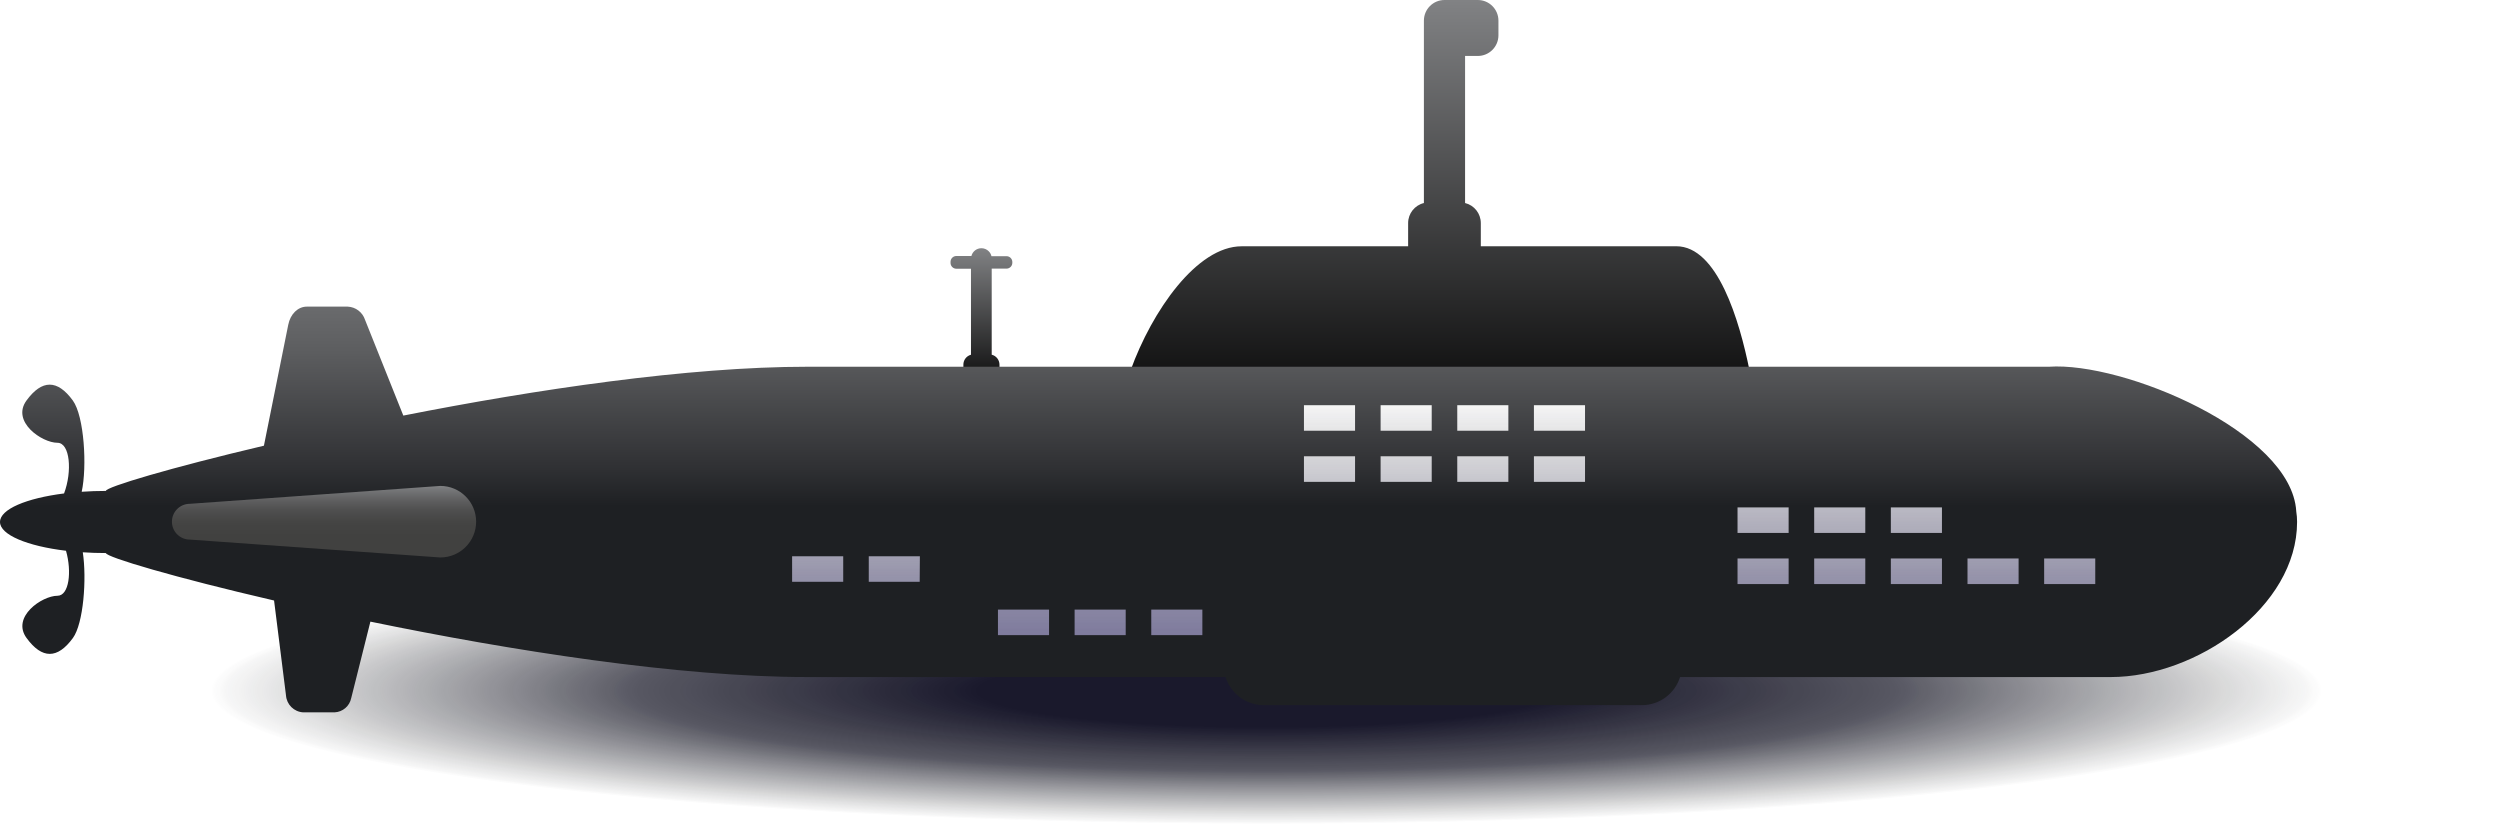
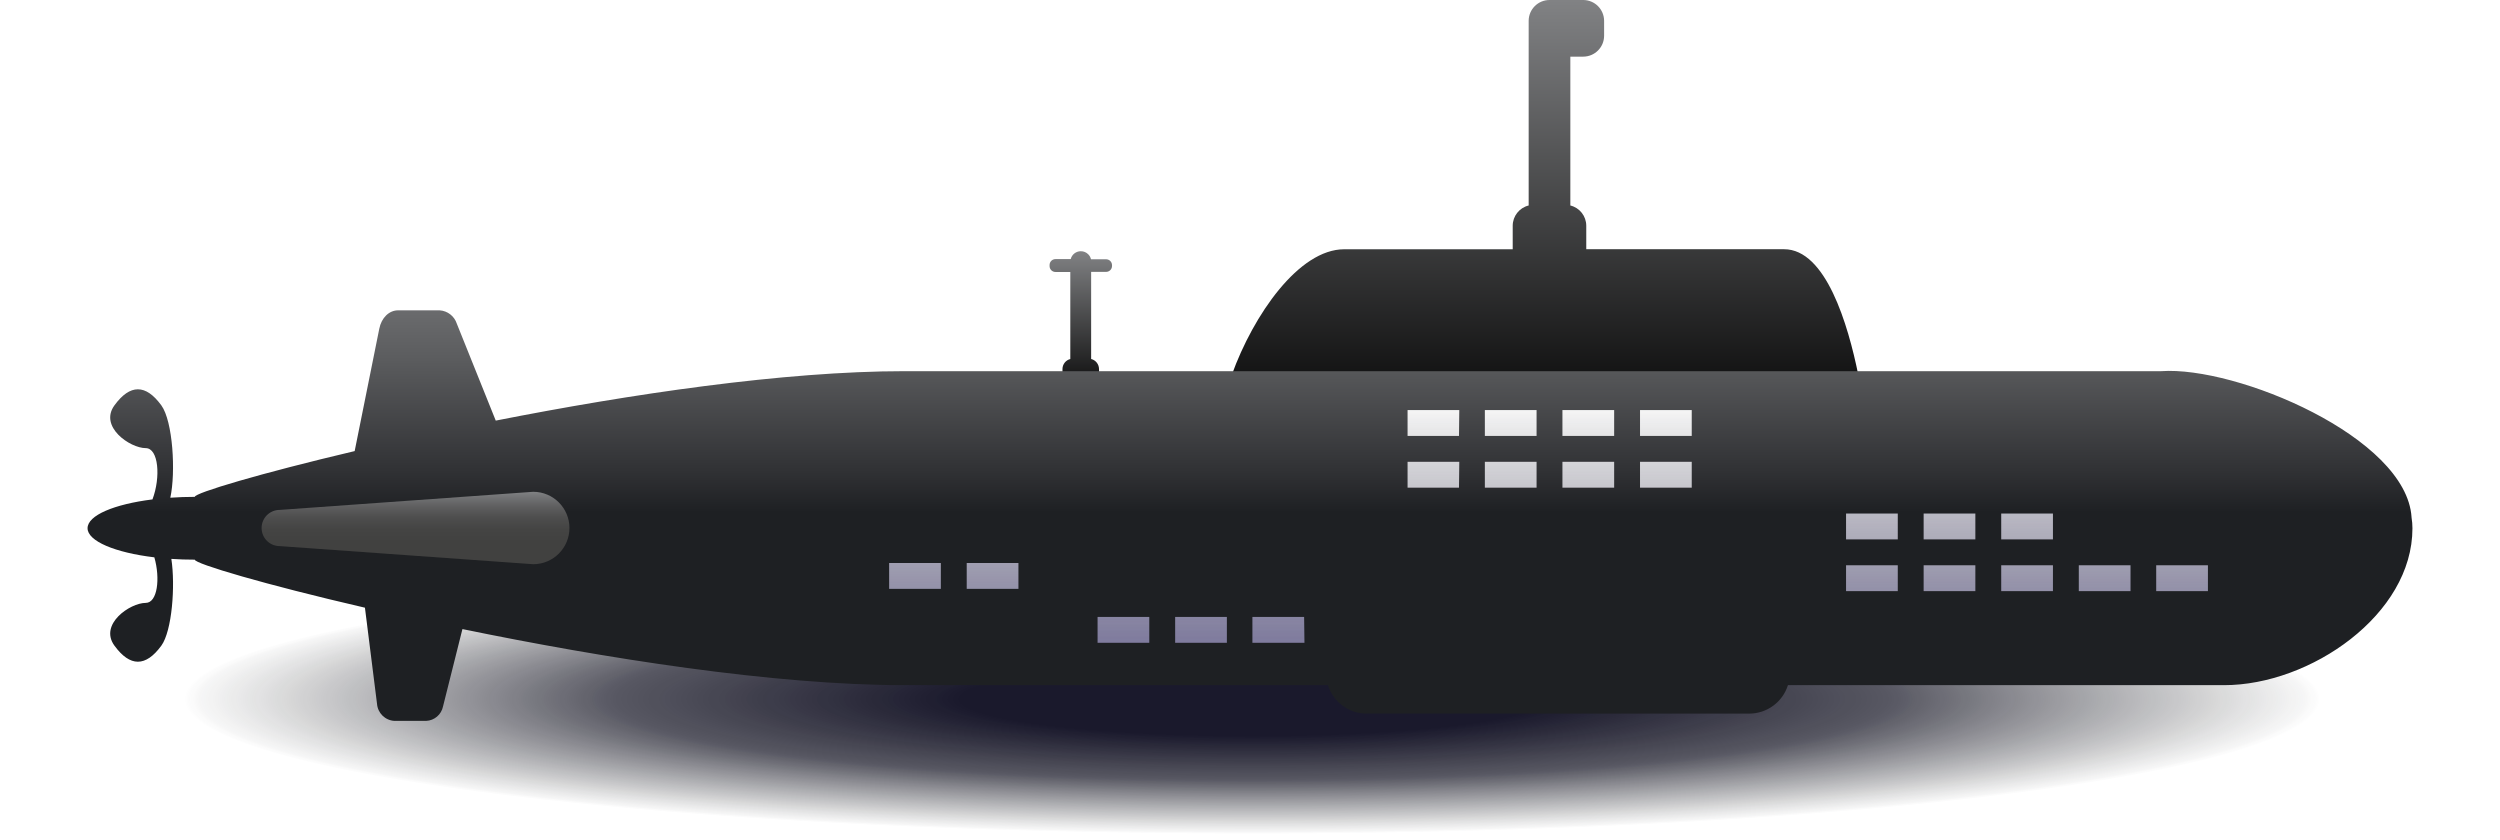
- <svg xmlns="http://www.w3.org/2000/svg" xmlns:xlink="http://www.w3.org/1999/xlink" viewBox="0 0 684.88 227.22">
+ <svg xmlns="http://www.w3.org/2000/svg" xmlns:xlink="http://www.w3.org/1999/xlink" viewBox="0 0 676.7 227.2">
  <defs>
    <style>.cls-1{opacity:0.9;fill:url(#Dégradé_sans_nom_61);}.cls-2{opacity:0.6;fill:url(#Dégradé_sans_nom_13);}.cls-3{fill:url(#Dégradé_sans_nom_4);}.cls-4{fill:url(#Dégradé_sans_nom_4-2);}.cls-5{fill:url(#Dégradé_sans_nom_31);}.cls-6{fill:url(#Dégradé_sans_nom_27);}</style>
-     <radialGradient id="Dégradé_sans_nom_61" cx="225.19" cy="109.53" r="189.67" gradientTransform="translate(-98.92 161.83) scale(1.98 0.25)" gradientUnits="userSpaceOnUse">
+     <radialGradient id="Dégradé_sans_nom_61" cx="225.04" cy="109.53" r="189.56" gradientTransform="translate(-106.61 161.83) scale(1.98 0.25)" gradientUnits="userSpaceOnUse">
      <stop offset="0.21" stop-color="#010015" />
      <stop offset="0.46" stop-color="#080818" stop-opacity="0.75" />
      <stop offset="0.76" stop-color="#1d1f22" stop-opacity="0.04" />
      <stop offset="0.77" stop-color="#1e2023" stop-opacity="0" />
    </radialGradient>
-     <linearGradient id="Dégradé_sans_nom_13" x1="389.42" y1="180.84" x2="389.42" y2="104.24" gradientUnits="userSpaceOnUse">
+     <linearGradient id="Dégradé_sans_nom_13" x1="413.12" y1="180.84" x2="413.12" y2="104.24" gradientUnits="userSpaceOnUse">
      <stop offset="0.09" stop-color="#29235c" />
      <stop offset="0.3" stop-color="#272251" stop-opacity="0.81" />
      <stop offset="0.72" stop-color="#222136" stop-opacity="0.33" />
      <stop offset="0.97" stop-color="#1e2023" stop-opacity="0" />
    </linearGradient>
-     <linearGradient id="Dégradé_sans_nom_4" x1="394.5" x2="394.5" y2="119.95" gradientUnits="userSpaceOnUse">
+     <linearGradient id="Dégradé_sans_nom_4" x1="418.2" x2="418.2" y2="119.95" gradientUnits="userSpaceOnUse">
      <stop offset="0" stop-color="#818284" />
      <stop offset="1" />
    </linearGradient>
-     <linearGradient id="Dégradé_sans_nom_4-2" x1="268.87" y1="67.98" x2="268.87" y2="109.23" xlink:href="#Dégradé_sans_nom_4" />
-     <linearGradient id="Dégradé_sans_nom_31" x1="314.65" y1="57.19" x2="314.65" y2="192.91" gradientUnits="userSpaceOnUse">
+     <linearGradient id="Dégradé_sans_nom_4-2" x1="292.57" y1="67.98" x2="292.57" y2="109.23" xlink:href="#Dégradé_sans_nom_4" />
+     <linearGradient id="Dégradé_sans_nom_31" x1="338.35" y1="57.19" x2="338.35" y2="192.91" gradientUnits="userSpaceOnUse">
      <stop offset="0" stop-color="#818284" />
      <stop offset="0.11" stop-color="#77787a" />
      <stop offset="0.29" stop-color="#5c5d5f" />
      <stop offset="0.52" stop-color="#303134" />
      <stop offset="0.6" stop-color="#1e2023" />
    </linearGradient>
-     <linearGradient id="Dégradé_sans_nom_27" x1="88.77" y1="133.12" x2="88.77" y2="152.72" gradientUnits="userSpaceOnUse">
+     <linearGradient id="Dégradé_sans_nom_27" x1="112.47" y1="133.12" x2="112.47" y2="152.72" gradientUnits="userSpaceOnUse">
      <stop offset="0" stop-color="#818284" />
      <stop offset="0.05" stop-color="#767779" />
      <stop offset="0.2" stop-color="#5f5f60" />
      <stop offset="0.35" stop-color="#4e4e4e" />
      <stop offset="0.52" stop-color="#444443" />
      <stop offset="0.7" stop-color="#414140" />
    </linearGradient>
  </defs>
  <g id="Calque_2" data-name="Calque 2">
    <g id="Calque_1-2" data-name="Calque 1">
-       <path class="cls-1" d="M684.88,188.31c0,21.49-151.57,38.91-338.55,38.91S7.78,209.8,7.78,188.31c0-11.95,46.83-22.64,120.55-29.78,20.38,21.16,77.45,22.31,213.79,22.31,29.51,0,62.35-31,89.64-30.2,28.7,34.8,127.12,27.14,171.16,12.28C654,169.74,684.88,178.61,684.88,188.31Z" />
-       <rect class="cls-2" x="203.48" y="104.24" width="371.87" height="76.6" />
-       <path class="cls-3" d="M479.28,101.47H309.72c5.87-16.27,18.15-34,30.44-34h45.6V61.1a5.65,5.65,0,0,1,4.32-5.48v-50A5.65,5.65,0,0,1,395.72,0h9.14a5.66,5.66,0,0,1,5.64,5.64V9.69a5.66,5.66,0,0,1-5.64,5.64h-3.5V55.62a5.65,5.65,0,0,1,4.31,5.48v6.36h53.55C470.53,67.46,476.53,87.84,479.28,101.47Z" />
-       <path class="cls-4" d="M277.33,71.76V72a1.6,1.6,0,0,1-1.6,1.59h-4.05V97.17a2.82,2.82,0,0,1,2.13,2.73v1.57h-9.89V99.9A2.8,2.8,0,0,1,266,97.18V73.62h-4A1.6,1.6,0,0,1,260.4,72v-.27a1.6,1.6,0,0,1,1.6-1.6h4.12A2.82,2.82,0,0,1,268.86,68a2.79,2.79,0,0,1,2,.83,2.74,2.74,0,0,1,.75,1.35h4.13A1.6,1.6,0,0,1,277.33,71.76Z" />
-       <path class="cls-5" d="M629.06,140.09a.13.13,0,0,0,0-.06c-1.34-21.66-47.41-41-67.79-39.56H221.11c-32.6,0-74.37,6.23-110.62,13.38L100,87.61A5.24,5.24,0,0,0,95.26,84H84.05c-2.41,0-4.51,2-5.09,5L72.3,122.1C46.56,128.18,29,133.43,29,134.49c-2.28,0-4.5.08-6.62.23,1.51-6.87.7-20.7-2.43-25q-6.34-8.69-12.69,0c-4.23,5.79,4.23,11.58,8.46,11.58,3.49,0,4.1,7.87,1.83,13.88C7.23,136.49,0,139.49,0,143s7.47,6.61,18.08,7.88c1.64,5.72.85,12.33-2.34,12.33-4.23,0-12.69,5.79-8.46,11.58s8.46,5.79,12.69,0c2.91-4,3.82-16.27,2.71-23.49,2,.14,4.16.21,6.34.21,0,1.09,18.81,6.69,46.06,13l3.27,26a5,5,0,0,0,4.7,4.64h8.6a4.88,4.88,0,0,0,4.57-3.92l5.25-20.93h0c38.18,7.86,84.29,15.18,119.63,15.18H335.74a11,11,0,0,0,10.44,7.7H449.81a11,11,0,0,0,10.45-7.7h118c11.7,0,24.45-4.78,34.29-12.49s16.74-18.33,16.74-30A17.64,17.64,0,0,0,629.06,140.09ZM231,159.39H217v-7h14Zm20.95,0H238v-7h14ZM287.39,174h-14v-7h14Zm21,0h-14v-7h14Zm21,0h-14v-7h14ZM371.22,132h-14v-7h14Zm0-14h-14v-7h14Zm21,14h-14v-7h14Zm0-14h-14v-7h14Zm21,14h-14v-7h14Zm0-14h-14v-7h14Zm21,14h-14v-7h14Zm0-14h-14v-7h14ZM490,160H476v-7h14Zm0-14H476v-7h14Zm21,14H497v-7h14Zm0-14H497v-7h14Zm21,14h-14v-7h14Zm0-14h-14v-7h14Zm21,14h-14v-7h14Zm21,0h-14v-7h14Z" />
-       <path class="cls-6" d="M130.44,142.92a9.81,9.81,0,0,1-9.81,9.8l-1.41-.1L52,147.82a4.9,4.9,0,0,1,0-9.8l67.21-4.8,1.41-.1A9.81,9.81,0,0,1,130.44,142.92Z" />
+       <path class="cls-1" d="M676.7,188.31c0,21.48-151.48,38.89-338.35,38.89S0,209.79,0,188.31c0-11.94,46.81-22.62,120.48-29.76,20.37,21.15,77.4,22.3,213.66,22.3,29.49,0,62.31-31,89.58-30.18,28.69,34.77,127.06,27.11,171.06,12.27C645.84,169.75,676.7,178.61,676.7,188.31Z" />
+       <rect class="cls-2" x="227.18" y="104.24" width="371.87" height="76.6" />
+       <path class="cls-3" d="M503,101.47H333.42c5.87-16.27,18.15-34,30.44-34h45.6V61.1a5.65,5.65,0,0,1,4.32-5.48v-50A5.65,5.65,0,0,1,419.42,0h9.14a5.66,5.66,0,0,1,5.64,5.64V9.69a5.66,5.66,0,0,1-5.64,5.64h-3.5V55.62a5.65,5.65,0,0,1,4.31,5.48v6.36h53.55C494.23,67.46,500.23,87.84,503,101.47Z" />
+       <path class="cls-4" d="M301,71.76V72a1.6,1.6,0,0,1-1.6,1.59h-4.05V97.17a2.82,2.82,0,0,1,2.13,2.73v1.57h-9.89V99.9a2.8,2.8,0,0,1,2.12-2.72V73.62h-4A1.6,1.6,0,0,1,284.1,72v-.27a1.6,1.6,0,0,1,1.6-1.6h4.12A2.82,2.82,0,0,1,292.56,68a2.79,2.79,0,0,1,2,.83,2.74,2.74,0,0,1,.75,1.35h4.13A1.6,1.6,0,0,1,301,71.76Z" />
+       <path class="cls-5" d="M652.76,140.09a.13.13,0,0,0,0-.06c-1.34-21.66-47.41-41-67.79-39.56H244.81c-32.6,0-74.37,6.23-110.62,13.38L123.65,87.61A5.24,5.24,0,0,0,119,84H107.75c-2.41,0-4.51,2-5.09,5L96,122.1c-25.74,6.08-43.28,11.33-43.28,12.39-2.28,0-4.5.08-6.62.23,1.51-6.87.7-20.7-2.43-25q-6.35-8.69-12.69,0c-4.23,5.79,4.23,11.58,8.46,11.58,3.49,0,4.1,7.87,1.83,13.88-10.34,1.3-17.57,4.3-17.57,7.8s7.47,6.61,18.08,7.88c1.64,5.72.85,12.33-2.34,12.33-4.23,0-12.69,5.79-8.46,11.58s8.46,5.79,12.69,0c2.91-4,3.82-16.27,2.71-23.49,2,.14,4.16.21,6.34.21,0,1.09,18.81,6.69,46.06,13l3.27,26a5,5,0,0,0,4.7,4.64h8.6a4.88,4.88,0,0,0,4.57-3.92l5.25-20.93h0c38.18,7.86,84.29,15.18,119.63,15.18H359.44a11,11,0,0,0,10.44,7.7H473.51a11,11,0,0,0,10.45-7.7H602c11.7,0,24.45-4.78,34.29-12.49S653,154.69,653,143A17.64,17.64,0,0,0,652.76,140.09Zm-398.09,19.3h-14v-7h14Zm21,0h-14v-7h14ZM311.09,174h-14v-7h14Zm21,0h-14v-7h14Zm21,0H339v-7h14ZM394.92,132H381v-7h14Zm0-14H381v-7h14Zm21,14h-14v-7h14Zm0-14h-14v-7h14Zm21,14h-14v-7h14Zm0-14h-14v-7h14Zm21,14h-14v-7h14Zm0-14h-14v-7h14ZM513.69,160h-14v-7h14Zm0-14h-14v-7h14Zm21,14h-14v-7h14Zm0-14h-14v-7h14Zm21,14h-14v-7h14Zm0-14h-14v-7h14Zm21,14h-14v-7h14Zm20.95,0h-14v-7h14Z" />
+       <path class="cls-6" d="M154.14,142.92a9.81,9.81,0,0,1-9.81,9.8l-1.41-.1-67.21-4.8a4.9,4.9,0,1,1,0-9.8l67.21-4.8,1.41-.1A9.81,9.81,0,0,1,154.14,142.92Z" />
    </g>
  </g>
</svg>
